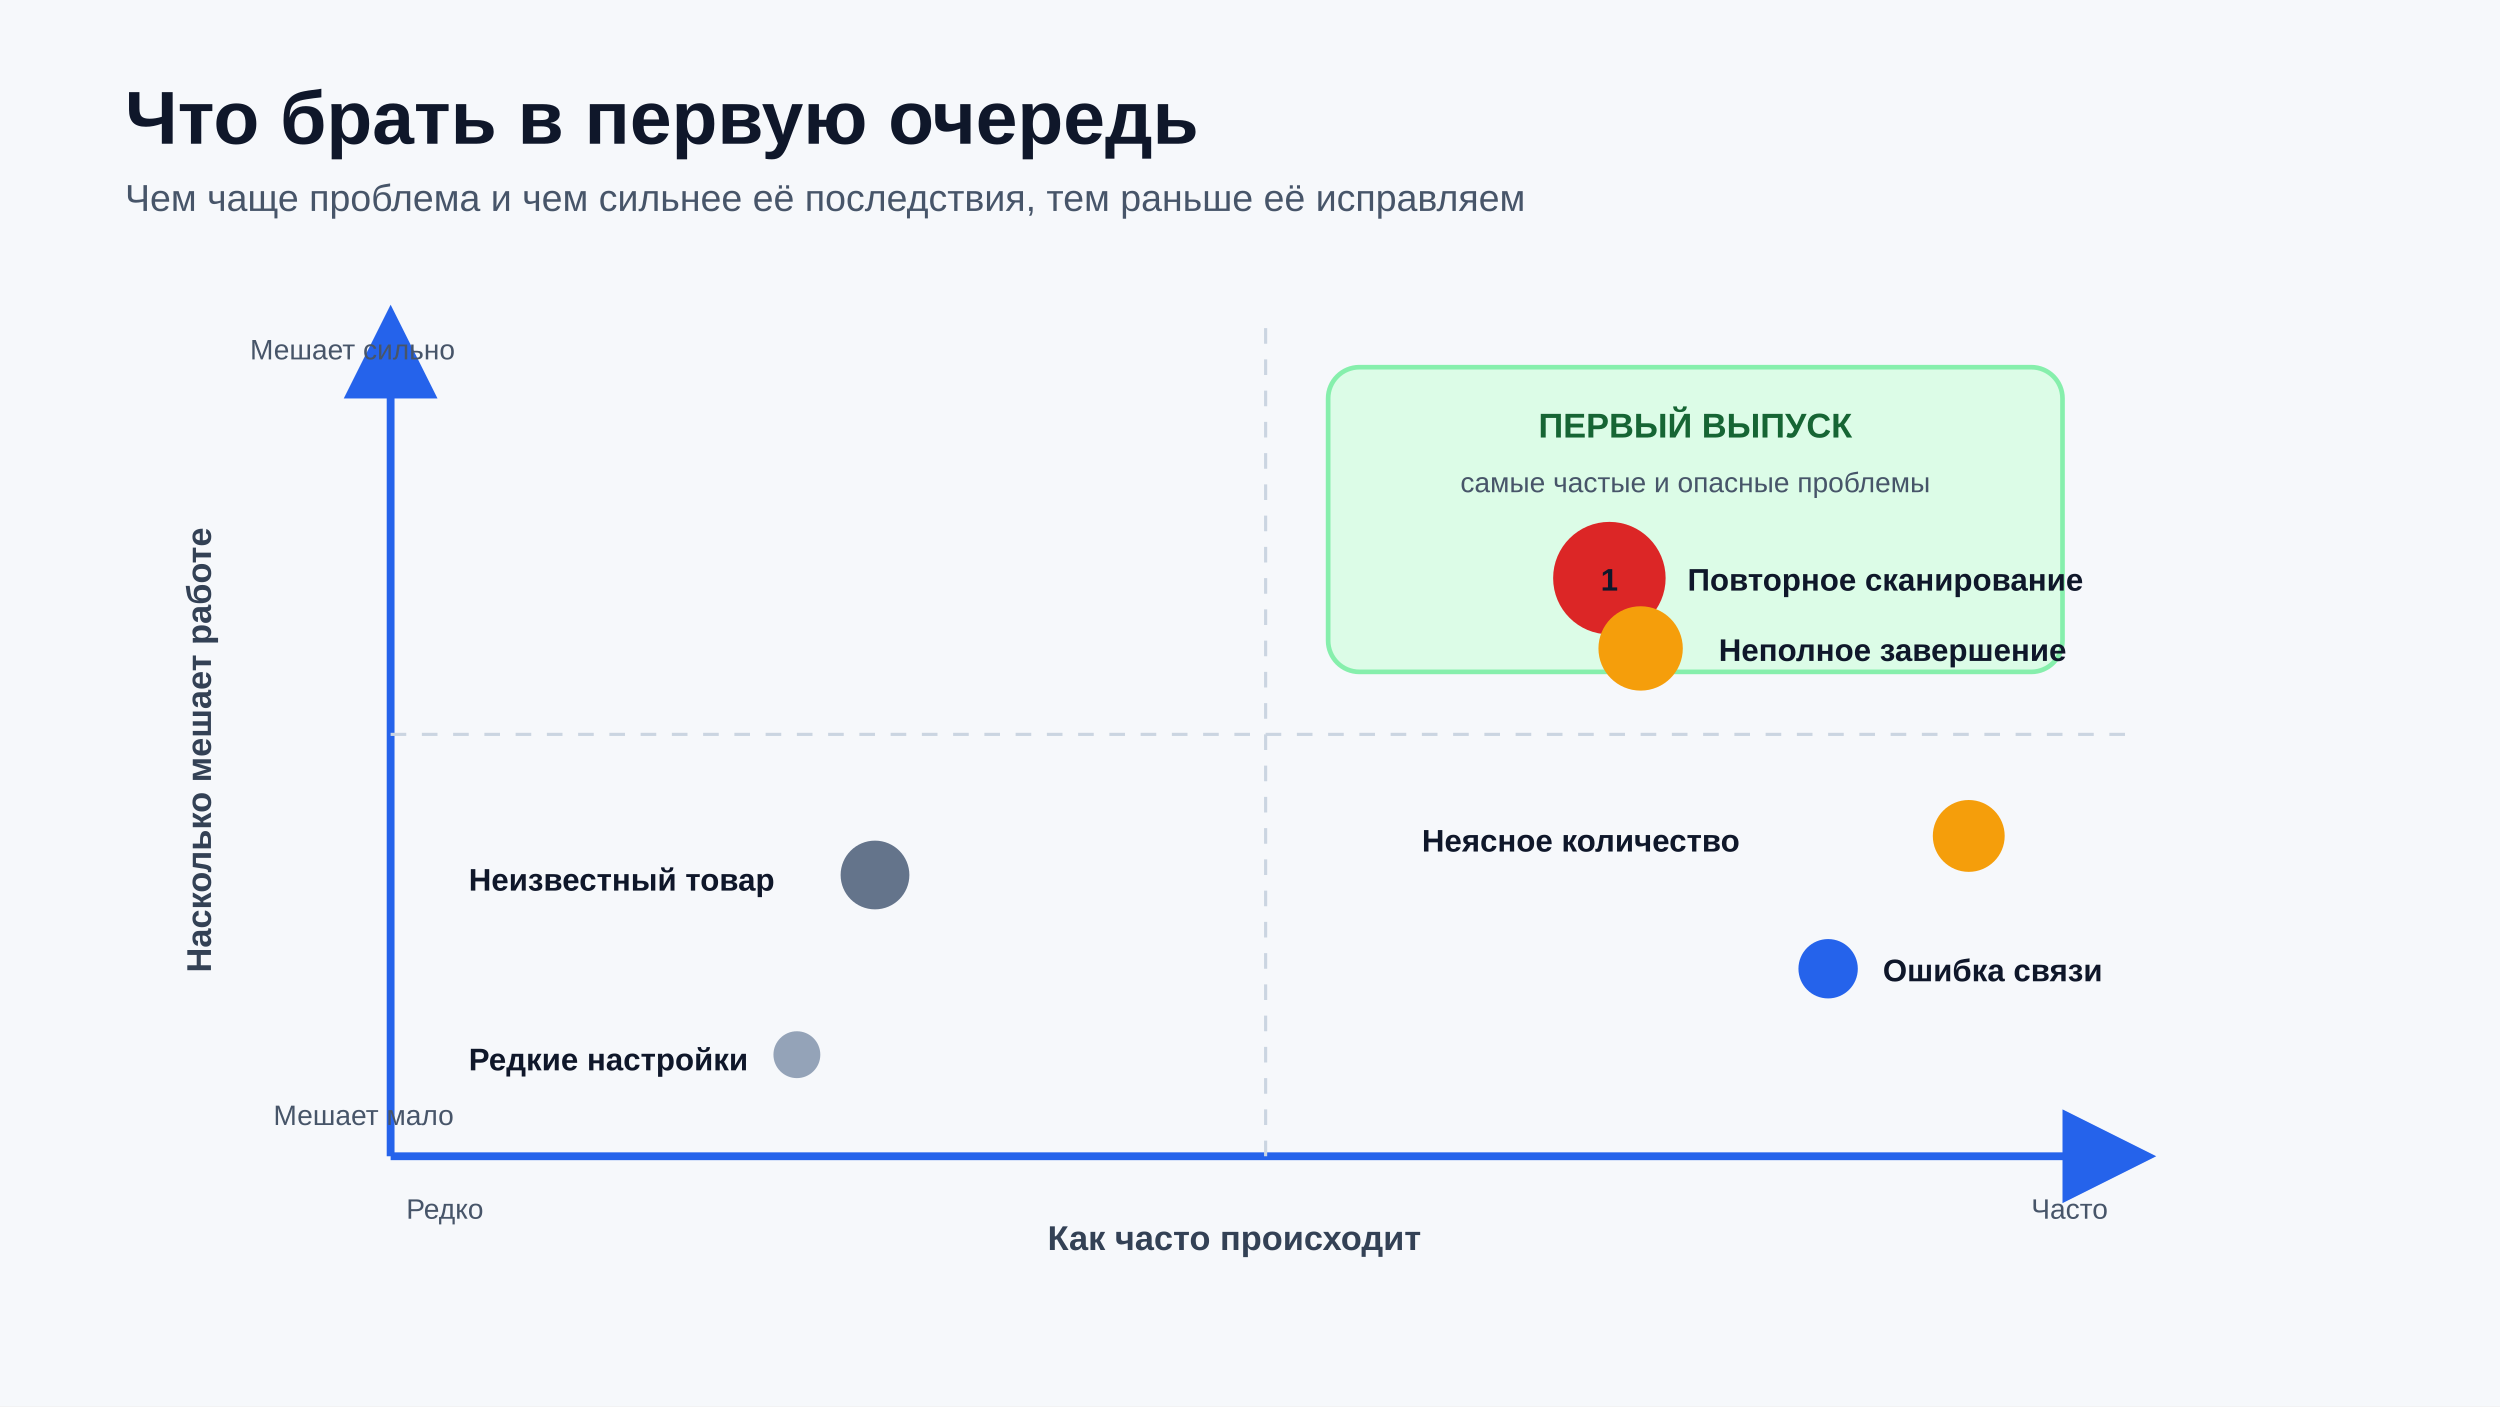
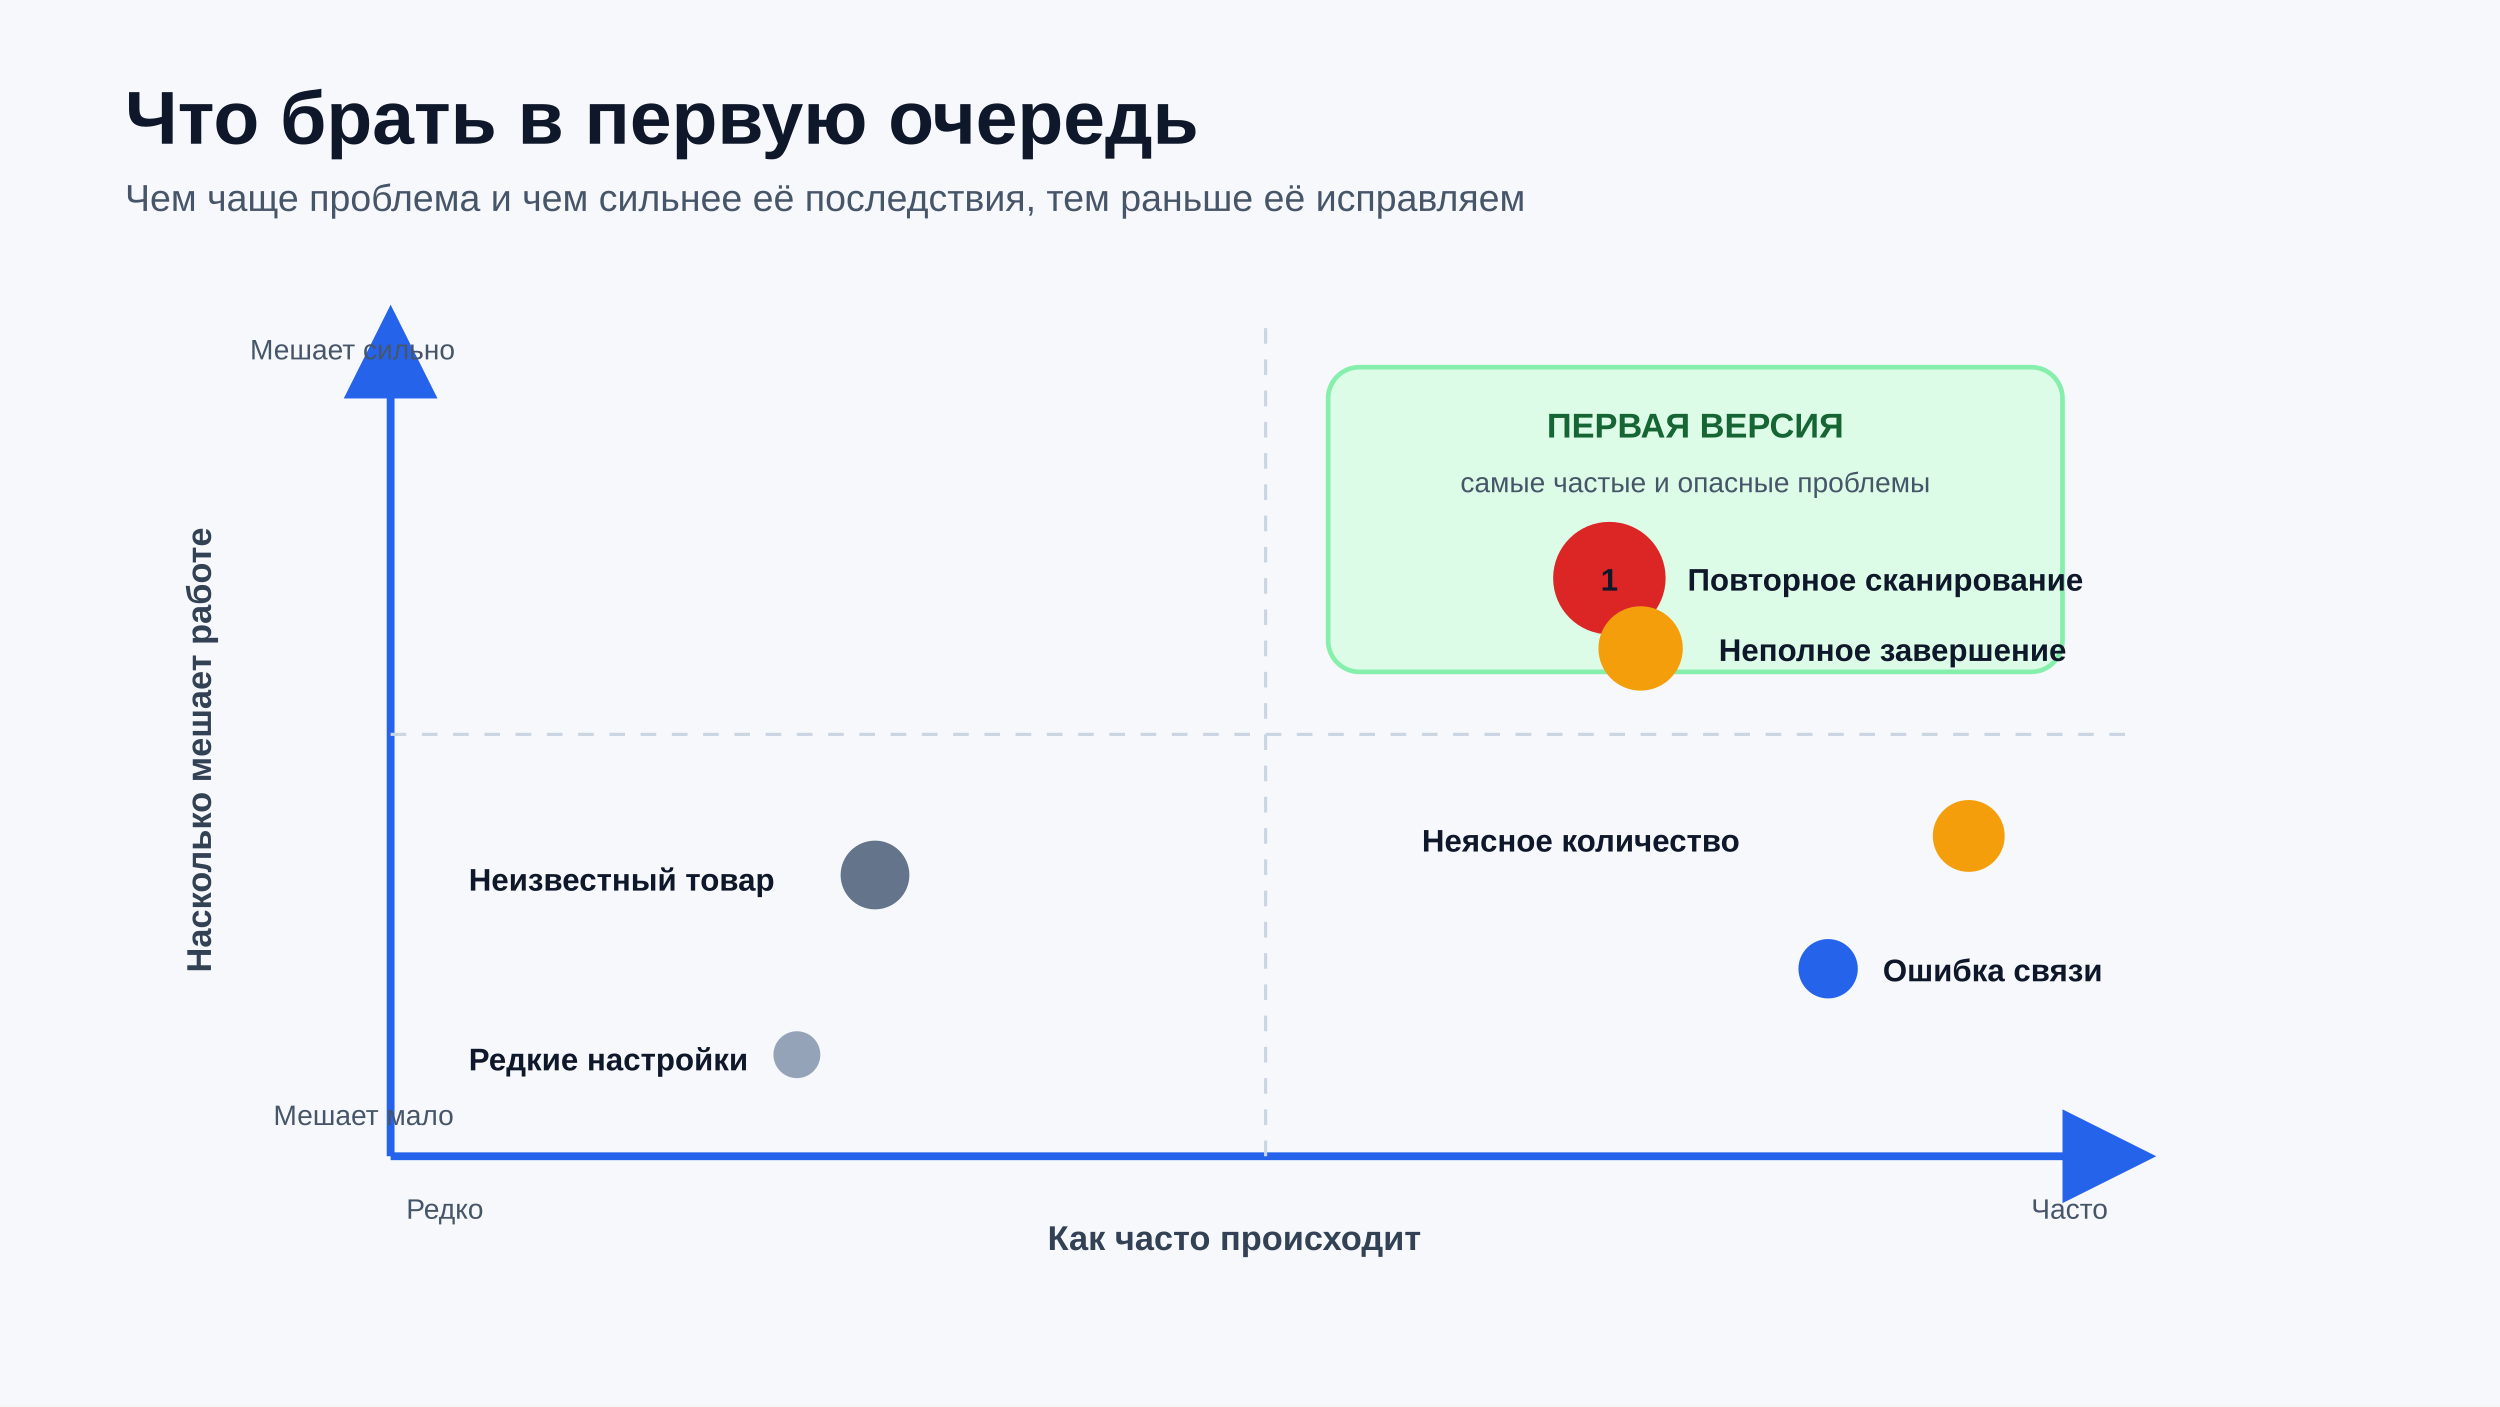
<svg xmlns="http://www.w3.org/2000/svg" width="1600" height="900" viewBox="0 0 1600 900">
  <rect width="1600" height="900" fill="#F6F8FB" />
  <defs>
    <marker id="arrow" markerWidth="12" markerHeight="12" refX="10" refY="6" orient="auto">
      <path d="M0,0 L12,6 L0,12 Z" fill="#2563EB" />
    </marker>
  </defs>
  <style>.title{font:700 48px Arial,sans-serif;fill:#0F172A}.sub{font:400 24px Arial,sans-serif;fill:#475569}.axis{font:700 22px Arial,sans-serif;fill:#334155}.label{font:700 20px Arial,sans-serif;fill:#0F172A}.small{font:400 18px Arial,sans-serif;fill:#475569}.note{font:700 22px Arial,sans-serif;fill:#166534}</style>
  <text x="80" y="92" class="title">Что брать в первую очередь</text>
  <text x="80" y="135" class="sub">Чем чаще проблема и чем сильнее её последствия, тем раньше её исправляем</text>
  <line x1="250" y1="740" x2="1370" y2="740" stroke="#2563EB" stroke-width="5" marker-end="url(#arrow)" />
  <line x1="250" y1="740" x2="250" y2="205" stroke="#2563EB" stroke-width="5" marker-end="url(#arrow)" />
  <text x="790" y="800" text-anchor="middle" class="axis">Как часто происходит</text>
  <text x="135" y="480" text-anchor="middle" class="axis" transform="rotate(-90 135 480)">Насколько мешает работе</text>
  <line x1="810" y1="740" x2="810" y2="205" stroke="#CBD5E1" stroke-width="2" stroke-dasharray="10 10" />
  <line x1="250" y1="470" x2="1370" y2="470" stroke="#CBD5E1" stroke-width="2" stroke-dasharray="10 10" />
  <rect x="850" y="235" width="470" height="195" rx="20" fill="#DCFCE7" stroke="#86EFAC" stroke-width="3" />
-   <text x="1085" y="280" text-anchor="middle" class="note">ПЕРВЫЙ ВЫПУСК</text>
+   <text x="1085" y="280" text-anchor="middle" class="note">ПЕРВАЯ ВЕРСИЯ</text>
  <text x="1085" y="315" text-anchor="middle" class="small">самые частые и опасные проблемы</text>
  <circle cx="1030" cy="370" r="36" fill="#DC2626" />
  <text x="1030" y="378" text-anchor="middle" fill="#FFFFFF" class="label">1</text>
  <text x="1080" y="378" class="label">Повторное сканирование</text>
  <circle cx="1050" cy="415" r="27" fill="#F59E0B" />
  <text x="1100" y="423" class="label">Неполное завершение</text>
  <circle cx="1260" cy="535" r="23" fill="#F59E0B" />
  <text x="910" y="545" class="label">Неясное количество</text>
  <circle cx="1170" cy="620" r="19" fill="#2563EB" />
  <text x="1205" y="628" class="label">Ошибка связи</text>
  <circle cx="560" cy="560" r="22" fill="#64748B" />
  <text x="300" y="570" class="label">Неизвестный товар</text>
  <circle cx="510" cy="675" r="15" fill="#94A3B8" />
  <text x="300" y="685" class="label">Редкие настройки</text>
  <text x="260" y="780" class="small">Редко</text>
  <text x="1300" y="780" class="small">Часто</text>
  <text x="175" y="720" class="small">Мешает мало</text>
  <text x="160" y="230" class="small">Мешает сильно</text>
</svg>
